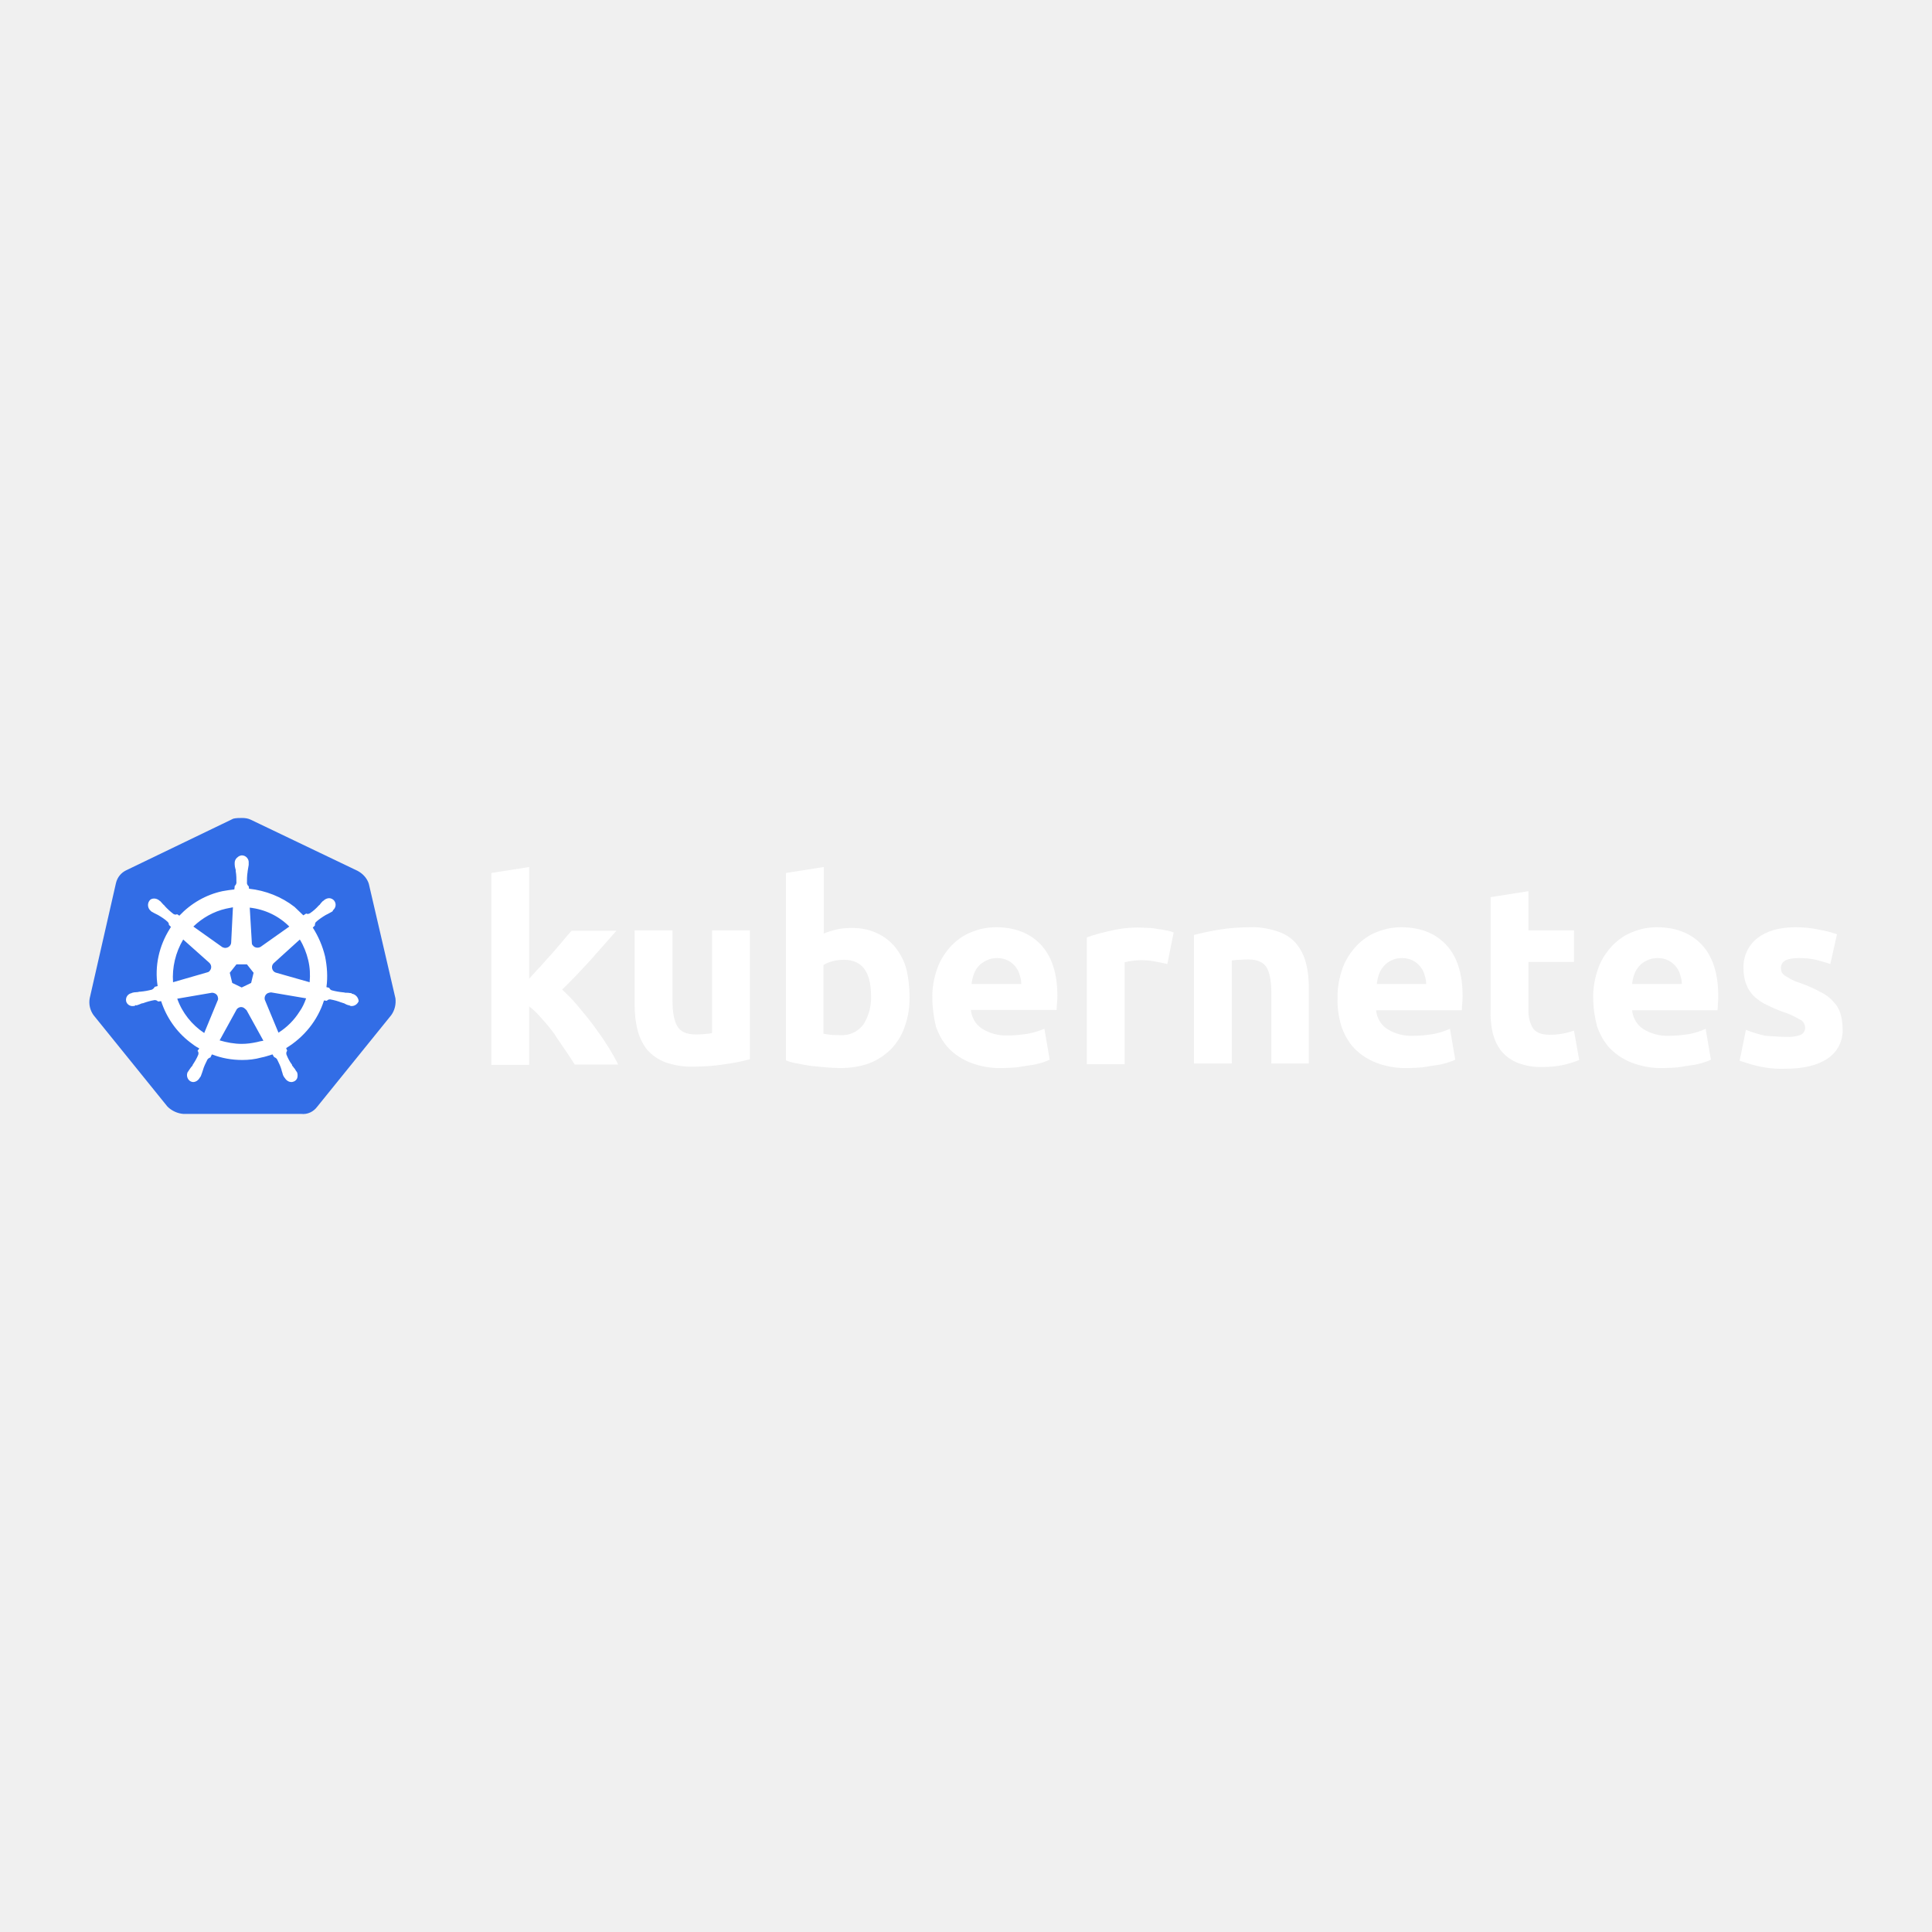
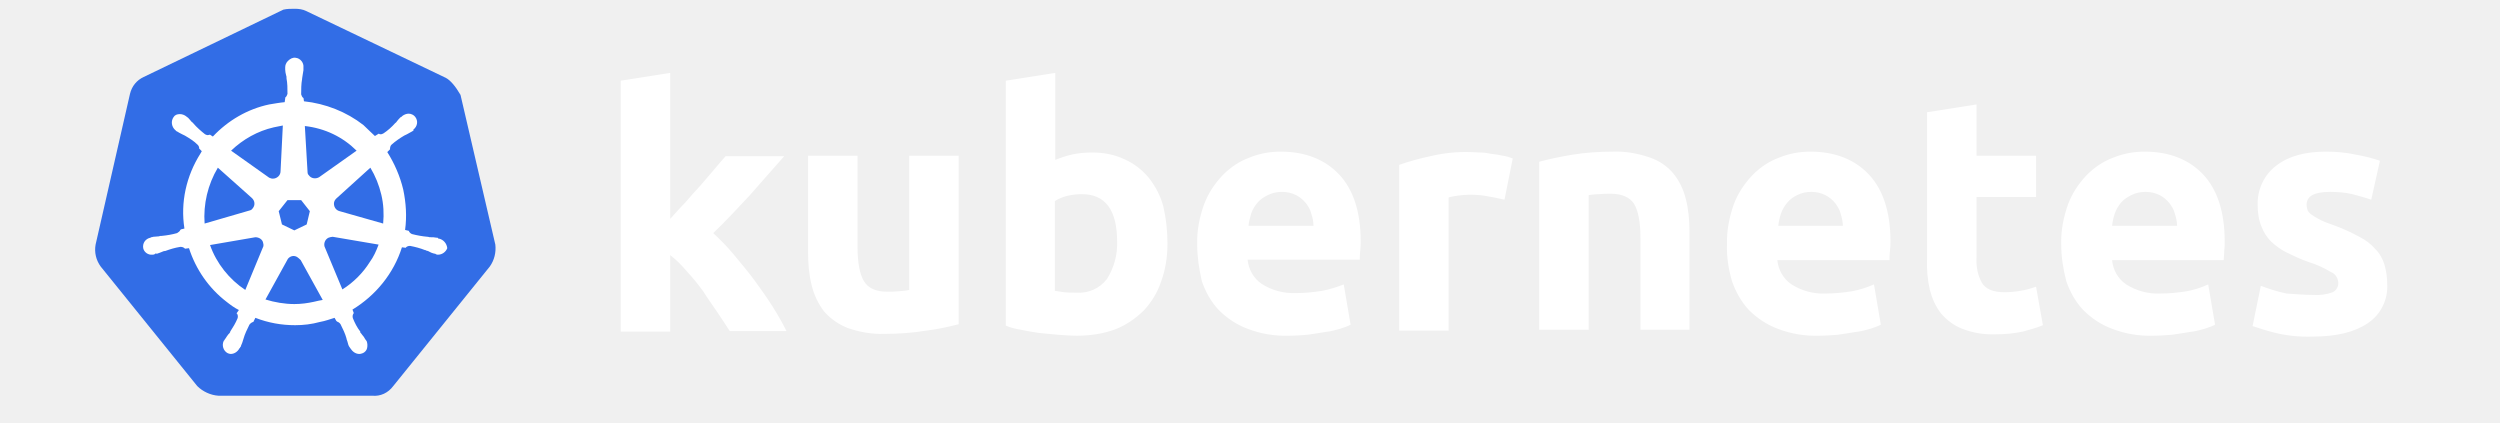
- <svg xmlns="http://www.w3.org/2000/svg" id="SvgjsSvg1001" width="288" height="288" version="1.1">
-   <defs id="SvgjsDefs1002" />
-   <g id="SvgjsG1008" transform="matrix(0.9167,0,0,0.9167,11.99521,11.99521)">
-     <svg width="288" height="288" viewBox="-2.536 -2.536 505.686 89.602">
-       <path fill="#326de6" d="m 79.797,18.8 c -0.5,-1.6 -1.7,-2.9 -3.2,-3.7 l -30.5,-14.6 c -0.8,-0.4 -1.7,-0.5 -2.5,-0.5 -0.8,0 -1.7,0 -2.5,0.2 l -30.5,14.7 c -1.5,0.7 -2.6,2 -3,3.7 L 0.097,51.5 c -0.3,1.7 0.1,3.4 1.1,4.8 L 22.297,82.4 c 1.2,1.2 2.9,2 4.6,2.1 h 33.6 c 1.8,0.2 3.5,-0.6 4.6,-2.1 l 21.1,-26.1 c 1,-1.4 1.4,-3.1 1.2,-4.8 l -7.6,-32.7 z" class="color326de6 svgShape" />
-       <path fill="#ffffff" d="m 75.097,50.2 0,0 c -0.1,0 -0.2,0 -0.2,-0.1 0,-0.1 -0.2,-0.1 -0.4,-0.1 -0.4,-0.1 -0.8,-0.1 -1.2,-0.1 -0.2,0 -0.4,0 -0.6,-0.1 h -0.1 c -1.1,-0.1 -2.3,-0.3 -3.4,-0.6 -0.3,-0.1 -0.6,-0.4 -0.7,-0.7 0.1,0 0,0 0,0 l 0,0 -0.8,-0.2 c 0.4,-2.9 0.2,-5.9 -0.4,-8.8 -0.7,-2.9 -1.9,-5.7 -3.5,-8.2 l 0.6,-0.6 0,0 v -0.1 c 0,-0.3 0.1,-0.7 0.3,-0.9 0.9,-0.8 1.8,-1.4 2.8,-2 l 0,0 c 0.2,-0.1 0.4,-0.2 0.6,-0.3 0.4,-0.2 0.7,-0.4 1.1,-0.6 0.1,-0.1 0.2,-0.1 0.3,-0.2 0.1,-0.1 0,-0.1 0,-0.2 l 0,0 c 0.9,-0.7 1.1,-1.9 0.4,-2.8 -0.3,-0.4 -0.9,-0.7 -1.4,-0.7 -0.5,0 -1,0.2 -1.4,0.5 l 0,0 -0.1,0.1 c -0.1,0.1 -0.2,0.2 -0.3,0.2 -0.3,0.3 -0.6,0.6 -0.8,0.9 -0.1,0.2 -0.3,0.3 -0.4,0.4 l 0,0 c -0.7,0.8 -1.6,1.6 -2.5,2.2 -0.2,0.1 -0.4,0.2 -0.6,0.2 -0.1,0 -0.3,0 -0.4,-0.1 h -0.1 l -0.8,0.5 c -0.8,-0.8 -1.7,-1.6 -2.5,-2.4 -3.7,-2.9 -8.3,-4.7 -13,-5.2 l -0.1,-0.8 0,0 0,0.1 c -0.3,-0.2 -0.4,-0.5 -0.5,-0.8 0,-1.1 0,-2.2 0.2,-3.4 v -0.1 c 0,-0.2 0.1,-0.4 0.1,-0.6 0.1,-0.4 0.1,-0.8 0.2,-1.2 v -0.6 l 0,0 c 0.1,-1 -0.7,-2 -1.7,-2.1 -0.6,-0.1 -1.2,0.2 -1.7,0.7 -0.4,0.4 -0.6,0.9 -0.6,1.4 l 0,0 v 0.5 c 0,0.4 0.1,0.8 0.2,1.2 0.1,0.2 0.1,0.4 0.1,0.6 v 0.1 c 0.2,1.1 0.2,2.2 0.2,3.4 -0.1,0.3 -0.2,0.6 -0.5,0.8 l 0,0.2 0,0 -0.1,0.8 c -1.1,0.1 -2.2,0.3 -3.4,0.5 -4.7,1 -9,3.5 -12.3,7 l -0.6,-0.4 h -0.1 c -0.1,0 -0.2,0.1 -0.4,0.1 -0.2,0 -0.4,-0.1 -0.6,-0.2 -0.9,-0.7 -1.8,-1.5 -2.5,-2.3 l 0,0 c -0.1,-0.2 -0.3,-0.3 -0.4,-0.4 -0.3,-0.3 -0.5,-0.6 -0.8,-0.9 -0.1,-0.1 -0.2,-0.1 -0.3,-0.2 -0.1,-0.1 -0.1,-0.1 -0.1,-0.1 l 0,0 c -0.4,-0.3 -0.9,-0.5 -1.4,-0.5 -0.6,0 -1.1,0.2 -1.4,0.7 -0.6,0.9 -0.4,2.1 0.4,2.8 l 0,0 c 0.1,0 0.1,0.1 0.1,0.1 0,0 0.2,0.2 0.3,0.2 0.3,0.2 0.7,0.4 1.1,0.6 0.2,0.1 0.4,0.2 0.6,0.3 l 0,0 c 1,0.6 2,1.2 2.8,2 0.2,0.2 0.4,0.6 0.3,0.9 v -0.1 l 0,0 0.6,0.6 c -0.1,0.2 -0.2,0.3 -0.3,0.5 -3.1,4.9 -4.4,10.7 -3.5,16.4 l -0.8,0.2 0,0 c 0,0.1 -0.1,0.1 -0.1,0.1 -0.1,0.3 -0.4,0.5 -0.7,0.7 -1.1,0.3 -2.2,0.5 -3.4,0.6 h 0 c -0.2,0 -0.4,0 -0.6,0.1 -0.4,0 -0.8,0.1 -1.2,0.1 -0.1,0 -0.2,0.1 -0.4,0.1 -0.1,0 -0.1,0 -0.2,0.1 l 0,0 c -1.1,0.2 -1.8,1.2 -1.6,2.3 0,0 0,0 0,0 0.2,0.9 1.1,1.5 2,1.4 0.2,0 0.3,0 0.5,-0.1 l 0,0 c 0.1,0 0.1,0 0.1,-0.1 0,-0.1 0.3,0 0.4,0 0.4,-0.1 0.8,-0.3 1.1,-0.4 0.2,-0.1 0.4,-0.2 0.6,-0.2 h 0.1 c 1.1,-0.4 2.1,-0.7 3.3,-0.9 h 0.1 c 0.3,0 0.6,0.1 0.8,0.3 0.1,0 0.1,0.1 0.1,0.1 l 0,0 0.9,-0.1 c 1.5,4.6 4.3,8.7 8.2,11.7 0.9,0.7 1.7,1.3 2.7,1.8 l -0.5,0.7 0,0 c 0,0.1 0.1,0.1 0.1,0.1 0.2,0.3 0.2,0.7 0.1,1 -0.4,1 -1,2 -1.6,2.9 v 0.1 c -0.1,0.2 -0.2,0.3 -0.4,0.5 -0.2,0.2 -0.4,0.6 -0.7,1 -0.1,0.1 -0.1,0.2 -0.2,0.3 0,0 0,0.1 -0.1,0.1 l 0,0 c -0.5,1 -0.1,2.2 0.8,2.7 0.2,0.1 0.5,0.2 0.7,0.2 0.8,0 1.5,-0.5 1.9,-1.2 l 0,0 c 0,0 0,-0.1 0.1,-0.1 0,-0.1 0.1,-0.2 0.2,-0.3 0.1,-0.4 0.3,-0.7 0.4,-1.1 l 0.2,-0.6 0,0 c 0.3,-1.1 0.8,-2.1 1.3,-3.1 0.2,-0.3 0.5,-0.5 0.8,-0.6 0.1,0 0.1,0 0.1,-0.1 l 0,0 0.4,-0.8 c 2.8,1.1 5.7,1.6 8.7,1.6 1.8,0 3.6,-0.2 5.4,-0.7 1.1,-0.2 2.2,-0.6 3.2,-0.9 l 0.4,0.7 0,0 c 0.1,0 0.1,0 0.1,0.1 0.3,0.1 0.6,0.3 0.8,0.6 0.5,1 1,2 1.3,3.1 v 0.1 l 0.2,0.6 c 0.1,0.4 0.2,0.8 0.4,1.1 0.1,0.1 0.1,0.2 0.2,0.3 0,0 0,0.1 0.1,0.1 l 0,0 c 0.4,0.7 1.1,1.2 1.9,1.2 0.3,0 0.5,-0.1 0.8,-0.2 0.4,-0.2 0.8,-0.6 0.9,-1.1 0.1,-0.5 0.1,-1 -0.1,-1.5 l 0,0 c 0,-0.1 -0.1,-0.1 -0.1,-0.1 0,-0.1 -0.1,-0.2 -0.2,-0.3 -0.2,-0.4 -0.4,-0.7 -0.7,-1 -0.1,-0.2 -0.2,-0.3 -0.4,-0.5 v -0.2 c -0.7,-0.9 -1.2,-1.9 -1.6,-2.9 -0.1,-0.3 -0.1,-0.7 0.1,-1 0,-0.1 0.1,-0.1 0.1,-0.1 l 0,0 -0.3,-0.8 c 5.1,-3.1 9,-7.9 10.8,-13.6 l 0.8,0.1 0,0 c 0.1,0 0.1,-0.1 0.1,-0.1 0.2,-0.2 0.5,-0.3 0.8,-0.3 h 0.1 c 1.1,0.2 2.2,0.5 3.2,0.9 h 0.1 c 0.2,0.1 0.4,0.2 0.6,0.2 0.4,0.2 0.7,0.4 1.1,0.5 0.1,0 0.2,0.1 0.4,0.1 0.1,0 0.1,0 0.2,0.1 l 0,0 c 0.2,0.1 0.3,0.1 0.5,0.1 0.9,0 1.7,-0.6 2,-1.4 -0.1,-1.1 -0.9,-1.9 -1.8,-2.1 z m -28.9,-3.1 -2.7,1.3 -2.7,-1.3 -0.7,-2.9 1.9,-2.4 h 3 l 1.9,2.4 -0.7,2.9 z m 16.3,-6.5 c 0.5,2.1 0.6,4.2 0.4,6.3 l -9.5,-2.7 0,0 c -0.9,-0.2 -1.4,-1.1 -1.2,-2 0.1,-0.3 0.2,-0.5 0.4,-0.7 l 7.5,-6.8 c 1.1,1.8 1.9,3.8 2.4,5.9 z m -5.4,-9.6 -8.2,5.8 c -0.7,0.4 -1.7,0.3 -2.2,-0.4 -0.2,-0.2 -0.3,-0.4 -0.3,-0.7 l -0.6,-10.1 c 4.4,0.5 8.3,2.4 11.3,5.4 l 0,0 z m -18.1,-5.1 2,-0.4 -0.5,10 0,0 c 0,0.9 -0.8,1.6 -1.7,1.6 -0.3,0 -0.5,-0.1 -0.8,-0.2 l -8.3,-5.9 c 2.6,-2.5 5.8,-4.3 9.3,-5.1 z m -12.2,8.8 7.4,6.6 0,0 c 0.7,0.6 0.8,1.6 0.2,2.3 -0.2,0.3 -0.4,0.4 -0.8,0.5 l -9.7,2.8 c -0.3,-4.2 0.7,-8.5 2.9,-12.2 z m -1.7,16.9 9.9,-1.7 c 0.8,0 1.6,0.5 1.7,1.3 0.1,0.3 0.1,0.7 -0.1,1 l 0,0 -3.8,9.2 c -3.5,-2.3 -6.3,-5.8 -7.7,-9.8 z m 22.7,12.4 c -1.4,0.3 -2.8,0.5 -4.3,0.5 -2.1,0 -4.3,-0.4 -6.3,-1 l 4.9,-8.9 c 0.5,-0.6 1.3,-0.8 2,-0.4 0.3,0.2 0.5,0.4 0.8,0.7 l 0,0 4.8,8.7 c -0.6,0.1 -1.2,0.2 -1.9,0.4 z m 12.2,-8.7 c -1.5,2.4 -3.6,4.5 -6,6 l -3.9,-9.4 c -0.2,-0.8 0.2,-1.6 0.9,-1.9 0.3,-0.1 0.6,-0.2 0.9,-0.2 l 10,1.7 c -0.5,1.4 -1.1,2.7 -1.9,3.8 z" class="colorfff svgShape" />
-       <path d="m 484.497,62.5 c 1.4,0.1 2.9,-0.1 4.2,-0.6 0.8,-0.4 1.3,-1.3 1.2,-2.2 -0.1,-1 -0.7,-1.9 -1.6,-2.2 -1.5,-0.9 -3.2,-1.7 -4.9,-2.2 -1.7,-0.6 -3.2,-1.3 -4.6,-2 -1.3,-0.6 -2.4,-1.4 -3.5,-2.4 -1,-1 -1.7,-2.1 -2.2,-3.4 -0.6,-1.5 -0.8,-3.1 -0.8,-4.7 -0.1,-3.3 1.4,-6.5 4,-8.5 2.7,-2.1 6.3,-3.1 10.9,-3.1 2.2,0 4.5,0.2 6.7,0.7 1.7,0.3 3.4,0.7 5.1,1.3 l -1.9,8.5 c -1.4,-0.5 -2.7,-0.8 -4.1,-1.2 -1.6,-0.4 -3.3,-0.5 -4.9,-0.5 -3.4,0 -5.1,0.9 -5.1,2.8 0,0.4 0.1,0.8 0.2,1.2 0.2,0.4 0.5,0.7 0.9,1 0.4,0.3 1,0.6 1.7,1 0.7,0.4 1.7,0.8 2.9,1.2 2,0.7 4,1.6 5.8,2.6 1.4,0.7 2.6,1.6 3.6,2.8 0.9,0.9 1.5,2 1.9,3.3 0.4,1.4 0.6,2.8 0.6,4.2 0.2,3.4 -1.4,6.7 -4.3,8.6 -2.8,1.9 -6.8,2.9 -12,2.9 -2.9,0.1 -5.7,-0.2 -8.5,-0.9 -1.6,-0.4 -3.1,-0.9 -4.6,-1.4 l 1.8,-8.8 c 1.8,0.7 3.7,1.3 5.6,1.7 2,0.1 3.9,0.3 5.9,0.3 m -55.1,-11 c -0.1,-3 0.5,-6 1.5,-8.8 0.9,-2.4 2.3,-4.5 4.1,-6.4 1.7,-1.7 3.6,-3 5.8,-3.8 2.2,-0.9 4.5,-1.3 6.8,-1.3 5.4,0 9.7,1.7 12.8,5 3.1,3.3 4.7,8.2 4.7,14.6 0,0.6 0,1.3 -0.1,2.1 0,0.8 -0.1,1.4 -0.1,2 h -24.4 c 0.2,2.1 1.3,4.1 3.1,5.3 2.2,1.4 4.8,2.1 7.4,2 1.9,0 3.9,-0.2 5.8,-0.5 1.6,-0.3 3.2,-0.8 4.7,-1.5 l 1.5,8.8 c -0.7,0.4 -1.5,0.6 -2.3,0.9 -1.1,0.3 -2.2,0.6 -3.3,0.7 -1.2,0.2 -2.4,0.4 -3.8,0.6 -1.3,0.1 -2.7,0.2 -4.1,0.2 -3.1,0.1 -6.1,-0.4 -9,-1.5 -2.4,-0.9 -4.5,-2.3 -6.3,-4.1 -1.7,-1.8 -2.9,-4 -3.7,-6.3 -0.7,-2.7 -1.1,-5.4 -1.1,-8 m 25.3,-4.1 c 0,-0.9 -0.2,-1.8 -0.5,-2.7 -0.2,-0.9 -0.7,-1.6 -1.2,-2.3 -0.6,-0.7 -1.3,-1.3 -2.1,-1.7 -1,-0.5 -2,-0.7 -3.1,-0.7 -1.1,0 -2.1,0.2 -3.1,0.7 -0.8,0.4 -1.6,0.9 -2.2,1.6 -0.6,0.7 -1.1,1.5 -1.4,2.4 -0.3,0.9 -0.5,1.8 -0.6,2.7 l 14.2,0 m -54.6,-24.8 10.8,-1.7 v 11.2 h 13 v 9 h -13 v 13.4 c -0.1,1.9 0.3,3.8 1.2,5.4 0.8,1.3 2.4,2 4.9,2 1.2,0 2.4,-0.1 3.5,-0.3 1.2,-0.2 2.3,-0.5 3.4,-0.9 l 1.5,8.4 c -1.4,0.6 -2.9,1 -4.4,1.4 -1.9,0.4 -3.9,0.6 -5.9,0.6 -2.5,0.1 -5,-0.3 -7.3,-1.2 -1.8,-0.7 -3.4,-1.9 -4.6,-3.3 -1.2,-1.5 -2,-3.3 -2.5,-5.2 -0.5,-2.2 -0.7,-4.5 -0.6,-6.7 V 22.6 m -43.7,28.9 c -0.1,-3 0.5,-6 1.5,-8.8 0.9,-2.4 2.3,-4.5 4.1,-6.4 1.7,-1.7 3.6,-3 5.8,-3.8 2.2,-0.9 4.5,-1.3 6.8,-1.3 5.4,0 9.7,1.7 12.8,5 3.1,3.3 4.7,8.2 4.7,14.6 0,0.6 0,1.3 -0.1,2.1 -0.1,0.8 -0.1,1.4 -0.1,2 h -24.5 c 0.2,2.1 1.3,4.1 3.1,5.3 2.2,1.4 4.8,2.1 7.4,2 1.9,0 3.9,-0.2 5.8,-0.5 1.6,-0.3 3.2,-0.8 4.8,-1.5 l 1.5,8.8 c -0.7,0.4 -1.5,0.6 -2.3,0.9 -1.1,0.3 -2.2,0.6 -3.3,0.7 -1.2,0.2 -2.4,0.4 -3.8,0.6 -1.3,0.1 -2.7,0.2 -4.1,0.2 -3.1,0.1 -6.1,-0.4 -9,-1.5 -2.4,-0.9 -4.5,-2.3 -6.3,-4.1 -1.7,-1.8 -2.9,-4 -3.7,-6.3 -0.8,-2.7 -1.2,-5.4 -1.1,-8 m 25.3,-4.1 c 0,-0.9 -0.2,-1.8 -0.5,-2.7 -0.2,-0.9 -0.7,-1.6 -1.2,-2.3 -0.6,-0.7 -1.3,-1.3 -2.1,-1.7 -1,-0.5 -2,-0.7 -3.1,-0.7 -1.1,0 -2.1,0.2 -3.1,0.7 -0.8,0.4 -1.5,0.9 -2.1,1.6 -0.6,0.7 -1.1,1.5 -1.4,2.4 -0.3,0.9 -0.5,1.8 -0.6,2.7 l 14.1,0 m -66.3,-14 c 2.3,-0.6 4.7,-1.1 7.1,-1.5 3,-0.5 6.1,-0.7 9.1,-0.7 2.7,-0.1 5.4,0.4 8,1.3 2,0.7 3.8,1.9 5.1,3.5 1.3,1.6 2.2,3.5 2.7,5.5 0.6,2.3 0.8,4.7 0.8,7.1 v 21.5 h -10.7 V 50 c 0,-3.5 -0.5,-5.9 -1.4,-7.4 -0.9,-1.4 -2.6,-2.2 -5.1,-2.2 -0.8,0 -1.6,0 -2.5,0.1 -0.9,0 -1.6,0.1 -2.3,0.2 v 29.4 h -10.8 l 0,-36.7 m -7.6,8.3 c -1,-0.2 -2.1,-0.5 -3.4,-0.7 -1.4,-0.3 -2.8,-0.4 -4.2,-0.4 -0.8,0 -1.6,0.1 -2.5,0.2 -0.7,0.1 -1.4,0.2 -2.1,0.4 v 29.1 h -10.8 V 34.1 c 2.2,-0.8 4.5,-1.4 6.8,-1.9 2.9,-0.7 5.9,-1 8.8,-0.9 0.7,0 1.4,0.1 2.1,0.1 0.8,0 1.6,0.1 2.5,0.3 0.8,0.1 1.6,0.2 2.5,0.4 0.7,0.1 1.4,0.3 2.1,0.6 l -1.8,9 m -67.1,9.8 c -0.1,-3 0.5,-6 1.5,-8.8 0.9,-2.4 2.3,-4.5 4.1,-6.4 1.7,-1.7 3.6,-3 5.8,-3.8 2.2,-0.9 4.5,-1.3 6.8,-1.3 5.4,0 9.7,1.7 12.8,5 3.1,3.3 4.7,8.2 4.7,14.5 0,0.6 0,1.3 -0.1,2.1 -0.1,0.8 -0.1,1.4 -0.1,2 h -24.5 c 0.2,2.1 1.3,4.1 3.1,5.3 2.2,1.4 4.8,2.1 7.4,2 1.9,0 3.9,-0.2 5.8,-0.5 1.6,-0.3 3.2,-0.8 4.7,-1.4 l 1.5,8.8 c -0.7,0.4 -1.5,0.6 -2.3,0.9 -1.1,0.3 -2.2,0.6 -3.3,0.7 -1.2,0.2 -2.4,0.4 -3.8,0.6 -1.3,0.1 -2.7,0.2 -4.1,0.2 -3.1,0.1 -6.1,-0.4 -9,-1.5 -2.4,-0.9 -4.5,-2.3 -6.3,-4.1 -1.7,-1.8 -2.9,-4 -3.7,-6.3 -0.6,-2.7 -1,-5.3 -1,-8 m 25.4,-4.1 c 0,-0.9 -0.2,-1.8 -0.5,-2.7 -0.2,-0.9 -0.7,-1.6 -1.2,-2.3 -0.6,-0.7 -1.3,-1.3 -2.1,-1.7 -1,-0.5 -2,-0.7 -3.1,-0.7 -1.1,0 -2.1,0.2 -3.1,0.7 -0.8,0.4 -1.6,0.9 -2.2,1.6 -0.6,0.7 -1.1,1.5 -1.4,2.4 -0.3,0.9 -0.5,1.8 -0.6,2.7 l 14.2,0 m -42.9,3.5 c 0,-7 -2.6,-10.4 -7.7,-10.4 -1.1,0 -2.2,0.1 -3.3,0.4 -0.9,0.2 -1.8,0.6 -2.6,1.1 v 19.6 c 0.5,0.1 1.2,0.2 2,0.3 0.8,0.1 1.7,0.1 2.7,0.1 2.6,0.2 5.1,-0.9 6.7,-3 1.5,-2.4 2.3,-5.2 2.2,-8.1 m 11,0.4 c 0,2.8 -0.4,5.6 -1.4,8.3 -0.8,2.4 -2.1,4.5 -3.8,6.3 -1.8,1.8 -3.9,3.2 -6.2,4.1 -2.7,1 -5.5,1.4 -8.4,1.4 -1.3,0 -2.7,-0.1 -4.1,-0.2 -1.4,-0.1 -2.8,-0.3 -4.2,-0.4 -1.3,-0.2 -2.6,-0.4 -3.9,-0.7 -1.3,-0.2 -2.4,-0.5 -3.3,-0.9 V 15.7 l 10.8,-1.7 v 19 c 1.2,-0.5 2.5,-0.9 3.8,-1.2 1.4,-0.3 2.8,-0.4 4.2,-0.4 2.5,0 4.9,0.4 7.2,1.5 2,0.9 3.8,2.3 5.2,4 1.5,1.9 2.6,4 3.2,6.3 0.6,2.5 0.9,5.3 0.9,8.1 m -45.6,17.6 c -2.3,0.6 -4.7,1.1 -7.1,1.4 -3,0.5 -6.1,0.7 -9.1,0.7 -2.8,0.1 -5.5,-0.4 -8.1,-1.3 -2,-0.8 -3.7,-2 -5.1,-3.6 -1.3,-1.7 -2.2,-3.6 -2.7,-5.7 -0.6,-2.3 -0.8,-4.8 -0.8,-7.2 V 32.1 h 10.8 V 52 c 0,3.5 0.5,6 1.4,7.5 0.9,1.5 2.6,2.3 5.1,2.3 0.8,0 1.6,0 2.5,-0.1 0.9,-0.1 1.6,-0.1 2.3,-0.3 V 32.1 h 10.8 l 0,36.8 m -63,-23 c 1.1,-1.2 2.1,-2.4 3.3,-3.6 1.1,-1.3 2.2,-2.5 3.3,-3.7 1.1,-1.3 2.1,-2.4 3,-3.5 0.9,-1.1 1.8,-2.1 2.5,-2.9 h 12.8 c -2.6,2.9 -5.1,5.8 -7.5,8.5 -2.5,2.7 -5.1,5.5 -8,8.3 1.6,1.5 3.1,3 4.5,4.7 1.5,1.8 3,3.6 4.5,5.6 1.4,1.9 2.8,3.9 4,5.8 1.2,1.9 2.2,3.7 3,5.3 h -12.4 c -0.8,-1.3 -1.7,-2.6 -2.7,-4.1 -1,-1.5 -2.1,-3 -3.1,-4.6 -1.1,-1.5 -2.3,-3 -3.6,-4.4 -1.1,-1.3 -2.3,-2.5 -3.6,-3.5 v 16.7 h -10.8 V 15.7 l 10.8,-1.7 0,31.9" fill="#ffffff" class="color000 svgShape" />
-     </svg>
+ <svg xmlns="http://www.w3.org/2000/svg" xmlns:xlink="http://www.w3.org/1999/xlink" version="1.1" preserveAspectRatio="xMidYMid meet" viewBox="-1 -1 265.362 48.132" width="261.36" height="44.13">
+   <defs>
+     <path d="M39.99 7.88C38.4 7.12 25.66 1.02 24.07 0.26C23.65 0.05 23.18 0 22.76 0C22.34 0 21.87 0 21.46 0.1C19.86 0.87 7.13 7.01 5.53 7.78C4.75 8.14 4.18 8.82 3.97 9.71C3.57 11.43 0.44 25.17 0.05 26.89C-0.11 27.77 0.1 28.66 0.63 29.39C1.73 30.76 10.54 41.66 11.64 43.02C12.27 43.65 13.16 44.06 14.04 44.12C15.8 44.12 29.83 44.12 31.58 44.12C32.52 44.22 33.41 43.8 33.99 43.02C35.09 41.66 43.9 30.76 45 29.39C45.52 28.66 45.73 27.77 45.63 26.89C45.36 25.75 44.04 20.06 41.66 9.82C41.07 8.81 40.51 8.16 39.99 7.88Z" id="b5mBEAlLY1" />
+     <path d="M39.21 26.21C39.15 26.21 39.1 26.21 39.1 26.16C39.1 26.1 39 26.1 38.89 26.1C38.68 26.05 38.48 26.05 38.27 26.05C38.16 26.05 38.06 26.05 37.95 26C37.95 26 37.91 26 37.9 26C37.33 25.95 36.7 25.84 36.13 25.69C35.97 25.63 35.81 25.48 35.76 25.32C35.81 25.32 35.76 25.32 35.76 25.32C35.76 25.32 35.76 25.32 35.76 25.32C35.51 25.26 35.37 25.22 35.34 25.22C35.55 23.7 35.45 22.14 35.13 20.62C34.77 19.11 34.14 17.65 33.31 16.34C33.33 16.32 33.43 16.22 33.62 16.03L33.62 16.03C33.62 16 33.62 15.98 33.62 15.98C33.62 15.82 33.67 15.61 33.78 15.51C34.25 15.09 34.72 14.77 35.24 14.46C35.24 14.46 35.24 14.46 35.24 14.46C35.34 14.41 35.45 14.36 35.55 14.31C35.76 14.2 35.92 14.1 36.13 13.99C36.18 13.94 36.23 13.94 36.28 13.89C36.34 13.84 36.28 13.84 36.28 13.78C36.28 13.78 36.28 13.78 36.28 13.78C36.75 13.42 36.86 12.79 36.49 12.32C36.34 12.11 36.02 11.96 35.76 11.96C35.5 11.96 35.24 12.06 35.03 12.22C35.03 12.22 35.03 12.22 35.03 12.22C35 12.25 34.98 12.27 34.98 12.27C34.93 12.32 34.87 12.37 34.82 12.37C34.66 12.53 34.51 12.69 34.4 12.84C34.35 12.95 34.25 13 34.2 13.05C34.2 13.05 34.2 13.05 34.2 13.05C33.83 13.47 33.36 13.89 32.89 14.2C32.79 14.25 32.68 14.31 32.58 14.31C32.52 14.31 32.42 14.31 32.37 14.25C32.36 14.25 32.35 14.25 32.32 14.25C32.06 14.41 31.93 14.5 31.9 14.51C31.48 14.1 31.01 13.68 30.59 13.26C28.66 11.75 26.26 10.81 23.81 10.55C23.8 10.52 23.78 10.38 23.75 10.13L23.75 10.13C23.75 10.16 23.75 10.18 23.75 10.18C23.6 10.08 23.54 9.92 23.49 9.76C23.49 9.19 23.49 8.61 23.6 7.99C23.6 7.98 23.6 7.94 23.6 7.94C23.6 7.83 23.65 7.73 23.65 7.62C23.7 7.41 23.7 7.2 23.75 7C23.75 6.98 23.75 6.87 23.75 6.68C23.75 6.68 23.75 6.68 23.75 6.68C23.81 6.16 23.39 5.64 22.87 5.59C22.55 5.53 22.24 5.69 21.98 5.95C21.77 6.16 21.67 6.42 21.67 6.68C21.67 6.68 21.67 6.68 21.67 6.68C21.67 6.84 21.67 6.93 21.67 6.94C21.67 7.15 21.72 7.36 21.77 7.57C21.82 7.67 21.82 7.78 21.82 7.88C21.82 7.89 21.82 7.93 21.82 7.94C21.93 8.51 21.93 9.08 21.93 9.71C21.87 9.87 21.82 10.02 21.67 10.13C21.67 10.14 21.67 10.17 21.67 10.23L21.67 10.23C21.63 10.48 21.62 10.62 21.61 10.65C21.04 10.7 20.46 10.81 19.84 10.91C17.38 11.43 15.14 12.74 13.42 14.57C13.4 14.55 13.29 14.48 13.1 14.36C13.07 14.36 13.05 14.36 13.05 14.36C13 14.36 12.95 14.41 12.84 14.41C12.74 14.41 12.63 14.36 12.53 14.31C12.06 13.94 11.59 13.52 11.22 13.1C11.22 13.1 11.22 13.1 11.22 13.1C11.17 13 11.07 12.95 11.01 12.9C10.86 12.74 10.75 12.58 10.6 12.43C10.54 12.37 10.49 12.37 10.44 12.32C10.39 12.27 10.39 12.27 10.39 12.27C10.39 12.27 10.39 12.27 10.39 12.27C10.18 12.11 9.92 12.01 9.66 12.01C9.34 12.01 9.08 12.11 8.93 12.37C8.61 12.84 8.72 13.47 9.14 13.84C9.14 13.84 9.14 13.84 9.14 13.84C9.19 13.84 9.19 13.89 9.19 13.89C9.19 13.89 9.29 13.99 9.34 13.99C9.5 14.1 9.71 14.2 9.92 14.31C10.02 14.36 10.13 14.41 10.23 14.46C10.23 14.46 10.23 14.46 10.23 14.46C10.75 14.77 11.28 15.09 11.69 15.51C11.8 15.61 11.9 15.82 11.85 15.98C11.85 15.97 11.85 15.95 11.85 15.92L11.85 15.92C12.04 16.11 12.14 16.22 12.16 16.24C12.11 16.34 12.06 16.39 12.01 16.5C10.39 19.06 9.71 22.08 10.18 25.06C10.15 25.07 10.01 25.1 9.76 25.16C9.76 25.16 9.76 25.16 9.76 25.16C9.76 25.22 9.71 25.22 9.71 25.22C9.66 25.37 9.5 25.48 9.34 25.58C8.77 25.74 8.2 25.84 7.57 25.9C7.57 25.9 7.57 25.9 7.57 25.9C7.46 25.9 7.36 25.9 7.26 25.95C7.05 25.95 6.84 26 6.63 26C6.58 26 6.52 26.05 6.42 26.05C6.37 26.05 6.37 26.05 6.32 26.1C6.32 26.1 6.32 26.1 6.32 26.1C5.74 26.21 5.38 26.73 5.48 27.3C5.48 27.3 5.48 27.3 5.48 27.3C5.58 27.77 6.05 28.09 6.52 28.04C6.63 28.04 6.68 28.04 6.79 27.98C6.79 27.98 6.79 27.98 6.79 27.98C6.84 27.98 6.84 27.98 6.84 27.93C6.84 27.88 6.99 27.93 7.05 27.93C7.26 27.88 7.46 27.77 7.62 27.72C7.73 27.67 7.83 27.62 7.93 27.62C7.94 27.62 7.98 27.62 7.99 27.62C8.56 27.41 9.08 27.25 9.71 27.15C9.71 27.15 9.76 27.15 9.76 27.15C9.92 27.15 10.07 27.2 10.18 27.3C10.23 27.3 10.23 27.36 10.23 27.36C10.23 27.36 10.23 27.36 10.23 27.36C10.51 27.33 10.67 27.31 10.7 27.3C11.48 29.71 12.95 31.85 14.98 33.41C15.45 33.78 15.87 34.09 16.39 34.35C16.37 34.38 16.29 34.5 16.13 34.72C16.13 34.72 16.13 34.72 16.13 34.72C16.13 34.77 16.18 34.77 16.18 34.77C16.29 34.93 16.29 35.14 16.24 35.29C16.03 35.81 15.71 36.34 15.4 36.81C15.4 36.81 15.4 36.85 15.4 36.86C15.35 36.96 15.3 37.02 15.19 37.12C15.09 37.22 14.98 37.43 14.83 37.64C14.77 37.69 14.77 37.75 14.72 37.8C14.72 37.8 14.72 37.85 14.67 37.85C14.67 37.85 14.67 37.85 14.67 37.85C14.41 38.37 14.62 39 15.09 39.26C15.19 39.31 15.35 39.36 15.45 39.36C15.87 39.36 16.24 39.1 16.44 38.74C16.44 38.74 16.44 38.74 16.44 38.74C16.44 38.74 16.44 38.69 16.5 38.69C16.5 38.63 16.55 38.58 16.6 38.53C16.65 38.32 16.76 38.16 16.81 37.96C16.82 37.93 16.85 37.83 16.91 37.64C16.91 37.64 16.91 37.64 16.91 37.64C17.07 37.07 17.33 36.55 17.59 36.02C17.7 35.87 17.85 35.76 18.01 35.71C18.06 35.71 18.06 35.71 18.06 35.66C18.06 35.66 18.06 35.66 18.06 35.66C18.19 35.41 18.26 35.27 18.27 35.24C19.73 35.81 21.25 36.08 22.81 36.08C23.75 36.08 24.69 35.97 25.63 35.71C26.21 35.61 26.78 35.4 27.3 35.24C27.32 35.26 27.39 35.39 27.51 35.61C27.51 35.61 27.51 35.61 27.51 35.61C27.56 35.61 27.56 35.61 27.56 35.66C27.72 35.71 27.88 35.81 27.98 35.97C28.24 36.49 28.5 37.02 28.66 37.59C28.66 37.59 28.66 37.61 28.66 37.64C28.72 37.83 28.76 37.93 28.77 37.96C28.82 38.16 28.87 38.37 28.97 38.53C29.03 38.58 29.03 38.63 29.08 38.69C29.08 38.69 29.08 38.74 29.13 38.74C29.13 38.74 29.13 38.74 29.13 38.74C29.34 39.1 29.71 39.36 30.12 39.36C30.28 39.36 30.38 39.31 30.54 39.26C30.75 39.16 30.96 38.95 31.01 38.69C31.06 38.43 31.06 38.16 30.96 37.9C30.96 37.9 30.96 37.9 30.96 37.9C30.96 37.85 30.91 37.85 30.91 37.85C30.91 37.8 30.85 37.75 30.8 37.69C30.7 37.49 30.59 37.33 30.44 37.17C30.38 37.07 30.33 37.02 30.23 36.91C30.23 36.9 30.23 36.82 30.23 36.81C29.86 36.34 29.6 35.81 29.39 35.29C29.34 35.14 29.34 34.93 29.44 34.77C29.44 34.72 29.5 34.72 29.5 34.72C29.5 34.72 29.5 34.72 29.5 34.72C29.4 34.47 29.35 34.33 29.34 34.3C32 32.68 34.04 30.18 34.98 27.2C35.01 27.2 35.15 27.22 35.4 27.25C35.4 27.25 35.4 27.25 35.4 27.25C35.45 27.25 35.45 27.2 35.45 27.2C35.55 27.1 35.71 27.04 35.87 27.04C35.87 27.04 35.91 27.04 35.92 27.04C36.49 27.15 37.07 27.3 37.59 27.51C37.59 27.51 37.64 27.51 37.64 27.51C37.75 27.57 37.85 27.62 37.95 27.62C38.16 27.72 38.32 27.83 38.53 27.88C38.58 27.88 38.63 27.93 38.74 27.93C38.79 27.93 38.79 27.93 38.84 27.98C38.84 27.98 38.84 27.98 38.84 27.98C38.95 28.04 39 28.04 39.1 28.04C39.57 28.04 39.99 27.72 40.15 27.3C40.09 26.73 39.68 26.31 39.21 26.21C39.21 26.21 39.21 26.21 39.21 26.21ZM22.71 25.27L21.3 24.59L20.93 23.08L21.93 21.82L23.49 21.82L24.48 23.08L24.12 24.59L22.71 25.27ZM32.84 24.49C32.51 24.39 30.85 23.92 27.88 23.08C27.88 23.08 27.88 23.08 27.88 23.08C27.41 22.97 27.15 22.5 27.25 22.03C27.3 21.88 27.36 21.77 27.46 21.67C27.85 21.31 30.98 18.47 31.38 18.12C31.95 19.06 32.37 20.1 32.63 21.2C32.89 22.29 32.94 23.39 32.84 24.49ZM25.53 19.21C25.16 19.42 24.64 19.37 24.38 19C24.28 18.9 24.22 18.79 24.22 18.64C24.19 18.11 23.94 13.89 23.91 13.37C26.21 13.63 28.24 14.62 29.81 16.18C29.81 16.18 29.81 16.18 29.81 16.18C27.24 18 25.81 19.01 25.53 19.21ZM21.4 13.31L21.14 18.53C21.14 18.53 21.14 18.53 21.14 18.53C21.14 19 20.73 19.37 20.26 19.37C20.1 19.37 19.99 19.32 19.84 19.26C19.4 18.96 15.94 16.49 15.5 16.18C16.86 14.88 18.53 13.94 20.36 13.52C20.5 13.49 20.85 13.42 21.4 13.31ZM17.85 21.56C17.85 21.56 17.85 21.56 17.85 21.56C18.22 21.88 18.27 22.4 17.96 22.76C17.85 22.92 17.75 22.97 17.54 23.02C17.03 23.17 12.98 24.34 12.48 24.49C12.32 22.29 12.84 20.05 13.99 18.12C14.51 18.58 15.79 19.72 17.85 21.56ZM18.27 26.05C18.69 26.05 19.11 26.31 19.16 26.73C19.21 26.89 19.21 27.1 19.11 27.25C19.11 27.25 19.11 27.25 19.11 27.25C17.92 30.13 17.26 31.74 17.12 32.06C15.3 30.86 13.83 29.03 13.1 26.94C14.14 26.76 17.75 26.14 18.27 26.05ZM22.71 33.67C21.61 33.67 20.46 33.47 19.42 33.15C19.68 32.69 21.72 28.97 21.98 28.51C22.24 28.19 22.66 28.09 23.02 28.3C23.18 28.4 23.28 28.51 23.44 28.66C23.44 28.66 23.44 28.66 23.44 28.66C24.94 31.39 25.78 32.9 25.95 33.2C25.63 33.26 25.32 33.31 24.95 33.41C24.22 33.57 23.49 33.67 22.71 33.67ZM28.19 32C27.99 31.51 26.36 27.59 26.15 27.1C26.05 26.68 26.26 26.26 26.62 26.1C26.78 26.05 26.94 26 27.09 26C27.62 26.09 31.79 26.8 32.32 26.89C32.05 27.62 31.74 28.3 31.32 28.87C30.54 30.12 29.44 31.22 28.19 32Z" id="fJIVzoGv2" />
+     <path d="M252.95 32.63C253.68 32.68 254.46 32.58 255.14 32.32C255.56 32.11 255.82 31.64 255.77 31.17C255.71 30.65 255.4 30.18 254.93 30.02C254.15 29.55 253.26 29.13 252.37 28.87C251.49 28.56 250.7 28.19 249.97 27.83C249.29 27.51 248.72 27.1 248.14 26.57C247.62 26.05 247.26 25.48 247 24.8C246.68 24.02 246.58 23.18 246.58 22.35C246.53 20.62 247.31 18.95 248.67 17.91C250.08 16.81 251.96 16.29 254.36 16.29C255.51 16.29 256.71 16.39 257.86 16.65C258.74 16.81 259.63 17.02 260.52 17.33C260.42 17.78 259.62 21.33 259.53 21.77C258.79 21.51 258.12 21.35 257.39 21.14C256.55 20.94 255.66 20.88 254.83 20.88C253.05 20.88 252.16 21.35 252.16 22.35C252.16 22.55 252.22 22.76 252.27 22.97C252.37 23.18 252.53 23.34 252.74 23.49C252.95 23.65 253.26 23.81 253.63 24.02C253.99 24.22 254.51 24.43 255.14 24.64C256.18 25.01 257.23 25.48 258.17 26C258.9 26.37 259.53 26.84 260.05 27.46C260.52 27.93 260.83 28.51 261.04 29.18C261.25 29.92 261.35 30.65 261.35 31.38C261.46 33.15 260.62 34.88 259.11 35.87C257.65 36.86 255.56 37.38 252.84 37.38C251.33 37.43 249.87 37.28 248.41 36.91C247.57 36.7 246.79 36.44 246 36.18C246.1 35.72 246.85 32.05 246.94 31.59C247.88 31.95 248.88 32.26 249.87 32.47C250.91 32.53 251.9 32.63 252.95 32.63M224.18 26.89C224.13 25.32 224.44 23.75 224.96 22.29C225.43 21.04 226.16 19.94 227.1 18.95C227.99 18.06 228.98 17.39 230.13 16.97C231.28 16.5 232.48 16.29 233.68 16.29C236.5 16.29 238.75 17.18 240.37 18.9C241.98 20.62 242.82 23.18 242.82 26.52C242.82 26.84 242.82 27.2 242.77 27.62C242.77 28.04 242.71 28.35 242.71 28.66C241.44 28.66 231.25 28.66 229.98 28.66C230.08 29.76 230.65 30.8 231.59 31.43C232.74 32.16 234.1 32.53 235.46 32.47C236.45 32.47 237.49 32.37 238.49 32.21C239.32 32.06 240.16 31.79 240.94 31.43C241.02 31.89 241.64 35.56 241.72 36.02C241.36 36.23 240.94 36.34 240.52 36.49C239.95 36.65 239.37 36.81 238.8 36.86C238.17 36.96 237.55 37.07 236.82 37.17C236.14 37.22 235.41 37.28 234.67 37.28C233.06 37.33 231.49 37.07 229.98 36.49C228.72 36.02 227.63 35.29 226.69 34.35C225.8 33.41 225.17 32.26 224.76 31.06C224.39 29.65 224.18 28.24 224.18 26.89M237.39 24.75C237.39 24.28 237.28 23.81 237.13 23.34C237.02 22.87 236.76 22.5 236.5 22.14C236.19 21.77 235.82 21.46 235.41 21.25C234.88 20.99 234.36 20.88 233.79 20.88C233.21 20.88 232.69 20.99 232.17 21.25C231.75 21.46 231.33 21.72 231.02 22.08C230.71 22.45 230.45 22.87 230.29 23.34C230.13 23.81 230.03 24.28 229.98 24.75C230.47 24.75 232.94 24.75 237.39 24.75M208.88 11.8L214.52 10.91L214.52 16.76L221.31 16.76L221.31 21.46L214.52 21.46C214.52 25.66 214.52 27.99 214.52 28.45C214.47 29.45 214.68 30.44 215.15 31.27C215.57 31.95 216.4 32.32 217.71 32.32C218.33 32.32 218.96 32.26 219.53 32.16C220.16 32.06 220.73 31.9 221.31 31.69C221.39 32.13 222.01 35.64 222.09 36.08C221.36 36.39 220.58 36.6 219.8 36.81C218.8 37.02 217.76 37.12 216.71 37.12C215.41 37.17 214.1 36.96 212.9 36.49C211.96 36.13 211.13 35.5 210.5 34.77C209.88 33.99 209.46 33.05 209.2 32.06C208.94 30.91 208.83 29.71 208.88 28.56C208.88 27.44 208.88 21.85 208.88 11.8M186.07 26.89C186.02 25.32 186.33 23.75 186.85 22.29C187.32 21.04 188.05 19.94 188.99 18.95C189.88 18.06 190.87 17.39 192.02 16.97C193.17 16.5 194.37 16.29 195.57 16.29C198.39 16.29 200.63 17.18 202.25 18.9C203.87 20.62 204.71 23.18 204.71 26.52C204.71 26.84 204.71 27.2 204.65 27.62C204.6 28.04 204.6 28.35 204.6 28.66C203.32 28.66 193.09 28.66 191.81 28.66C191.92 29.76 192.49 30.8 193.43 31.43C194.58 32.16 195.94 32.53 197.29 32.47C198.29 32.47 199.33 32.37 200.32 32.21C201.16 32.06 201.99 31.79 202.83 31.43C202.91 31.89 203.53 35.56 203.61 36.02C203.25 36.23 202.83 36.34 202.41 36.49C201.84 36.65 201.26 36.81 200.69 36.86C200.06 36.96 199.43 37.07 198.7 37.17C198.02 37.22 197.29 37.28 196.56 37.28C194.94 37.33 193.38 37.07 191.86 36.49C190.61 36.02 189.51 35.29 188.57 34.35C187.69 33.41 187.06 32.26 186.64 31.06C186.23 29.65 186.02 28.24 186.07 26.89M199.28 24.75C199.28 24.28 199.17 23.81 199.02 23.34C198.91 22.87 198.65 22.5 198.39 22.14C198.08 21.77 197.71 21.46 197.29 21.25C196.77 20.99 196.25 20.88 195.68 20.88C195.1 20.88 194.58 20.99 194.06 21.25C193.64 21.46 193.27 21.72 192.96 22.08C192.65 22.45 192.39 22.87 192.23 23.34C192.07 23.81 191.97 24.28 191.92 24.75C192.41 24.75 194.86 24.75 199.28 24.75M164.66 17.44C165.86 17.12 167.12 16.86 168.37 16.65C169.94 16.39 171.55 16.29 173.12 16.29C174.53 16.24 175.94 16.5 177.3 16.97C178.34 17.33 179.28 17.96 179.96 18.79C180.64 19.63 181.11 20.62 181.37 21.67C181.68 22.87 181.79 24.12 181.79 25.37C181.79 26.12 181.79 29.86 181.79 36.6L176.2 36.6C176.2 30.3 176.2 26.8 176.2 26.1C176.2 24.28 175.94 23.02 175.47 22.24C175 21.51 174.11 21.09 172.81 21.09C172.39 21.09 171.97 21.09 171.5 21.14C171.03 21.14 170.67 21.2 170.3 21.25C170.3 22.27 170.3 27.39 170.3 36.6L164.66 36.6L164.66 17.44M160.7 21.77C160.17 21.67 159.6 21.51 158.92 21.41C158.19 21.25 157.46 21.2 156.73 21.2C156.31 21.2 155.89 21.25 155.42 21.3C155.06 21.35 154.69 21.41 154.33 21.51C154.33 22.52 154.33 27.59 154.33 36.7L148.69 36.7C148.69 25.36 148.69 19.06 148.69 17.8C149.84 17.39 151.04 17.07 152.24 16.81C153.75 16.45 155.32 16.29 156.83 16.34C157.2 16.34 157.56 16.39 157.93 16.39C158.35 16.39 158.76 16.45 159.23 16.55C159.65 16.6 160.07 16.65 160.54 16.76C160.9 16.81 161.27 16.92 161.64 17.07C161.57 17.39 161.26 18.95 160.7 21.77M125.66 26.89C125.61 25.32 125.92 23.75 126.45 22.29C126.92 21.04 127.65 19.94 128.59 18.95C129.48 18.06 130.47 17.39 131.62 16.97C132.76 16.5 133.96 16.29 135.17 16.29C137.98 16.29 140.23 17.18 141.85 18.9C143.47 20.62 144.3 23.18 144.3 26.47C144.3 26.78 144.3 27.15 144.25 27.57C144.2 27.98 144.2 28.3 144.2 28.61C142.92 28.61 132.69 28.61 131.41 28.61C131.51 29.71 132.09 30.75 133.03 31.38C134.17 32.11 135.53 32.47 136.89 32.42C137.88 32.42 138.92 32.32 139.92 32.16C140.75 32 141.59 31.74 142.37 31.43C142.45 31.89 143.08 35.56 143.15 36.02C142.79 36.23 142.37 36.34 141.95 36.49C141.38 36.65 140.8 36.81 140.23 36.86C139.6 36.96 138.98 37.07 138.25 37.17C137.57 37.22 136.84 37.28 136.11 37.28C134.49 37.33 132.92 37.07 131.41 36.49C130.15 36.02 129.06 35.29 128.12 34.35C127.23 33.41 126.6 32.26 126.19 31.06C125.87 29.65 125.66 28.3 125.66 26.89M138.92 24.75C138.92 24.28 138.82 23.81 138.66 23.34C138.56 22.87 138.3 22.5 138.04 22.14C137.72 21.77 137.36 21.46 136.94 21.25C136.42 20.99 135.9 20.88 135.32 20.88C134.75 20.88 134.23 20.99 133.7 21.25C133.29 21.46 132.87 21.72 132.56 22.08C132.24 22.45 131.98 22.87 131.82 23.34C131.67 23.81 131.56 24.28 131.51 24.75C132.01 24.75 134.48 24.75 138.92 24.75M116.53 26.57C116.53 22.92 115.17 21.14 112.51 21.14C111.93 21.14 111.36 21.2 110.78 21.35C110.31 21.46 109.84 21.67 109.43 21.93C109.43 22.95 109.43 31.14 109.43 32.16C109.69 32.21 110.05 32.26 110.47 32.32C110.89 32.37 111.36 32.37 111.88 32.37C113.24 32.47 114.54 31.9 115.38 30.8C116.16 29.55 116.58 28.09 116.53 26.57M122.27 26.78C122.27 28.24 122.06 29.71 121.54 31.12C121.12 32.37 120.44 33.47 119.56 34.41C118.62 35.34 117.52 36.08 116.32 36.55C114.91 37.07 113.45 37.28 111.93 37.28C111.25 37.28 110.52 37.22 109.79 37.17C109.06 37.12 108.33 37.02 107.6 36.96C106.92 36.86 106.24 36.75 105.56 36.6C104.88 36.49 104.31 36.34 103.84 36.13C103.84 34.27 103.84 24.96 103.84 8.2L109.48 7.31C109.48 13.26 109.48 16.57 109.48 17.23C110.11 16.97 110.78 16.76 111.46 16.6C112.19 16.45 112.93 16.39 113.66 16.39C114.96 16.39 116.21 16.6 117.41 17.18C118.46 17.65 119.4 18.38 120.13 19.26C120.91 20.26 121.49 21.35 121.8 22.55C122.11 23.86 122.27 25.32 122.27 26.78M98.46 35.97C97.26 36.28 96.01 36.55 94.76 36.7C93.19 36.96 91.57 37.07 90.01 37.07C88.54 37.12 87.13 36.86 85.78 36.39C84.73 35.97 83.85 35.34 83.11 34.51C82.44 33.62 81.97 32.63 81.7 31.53C81.39 30.33 81.29 29.03 81.29 27.77C81.29 27.04 81.29 23.37 81.29 16.76L86.93 16.76C86.93 22.99 86.93 26.46 86.93 27.15C86.93 28.98 87.19 30.28 87.66 31.06C88.13 31.85 89.01 32.26 90.32 32.26C90.74 32.26 91.15 32.26 91.62 32.21C92.09 32.16 92.46 32.16 92.82 32.06C92.82 31.04 92.82 25.94 92.82 16.76L98.46 16.76L98.46 35.97M65.57 23.96C66.15 23.34 66.67 22.71 67.3 22.08C67.87 21.41 68.44 20.78 69.02 20.15C69.59 19.47 70.11 18.9 70.58 18.33C71.05 17.75 71.52 17.23 71.89 16.81C72.56 16.81 77.9 16.81 78.57 16.81C77.21 18.33 75.91 19.84 74.66 21.25C73.35 22.66 71.99 24.12 70.48 25.58C71.32 26.37 72.1 27.15 72.83 28.04C73.61 28.98 74.4 29.92 75.18 30.96C75.91 31.95 76.64 33 77.27 33.99C77.89 34.98 78.42 35.92 78.83 36.75C78.19 36.75 73.01 36.75 72.36 36.75C71.94 36.08 71.47 35.4 70.95 34.61C70.43 33.83 69.85 33.05 69.33 32.21C68.76 31.43 68.13 30.65 67.45 29.92C66.88 29.24 66.25 28.61 65.57 28.09C65.57 28.67 65.57 31.58 65.57 36.81L59.93 36.81L59.93 8.2L65.57 7.31L65.57 23.96" id="akcXmmD40" />
+   </defs>
+   <g>
+     <g>
+       <use xlink:href="#b5mBEAlLY1" opacity="1" fill="#326de6" fill-opacity="1" />
+       <g>
+         <use xlink:href="#b5mBEAlLY1" opacity="1" fill-opacity="0" stroke="#000000" stroke-width="1" stroke-opacity="0" />
+       </g>
+     </g>
+     <g>
+       <use xlink:href="#fJIVzoGv2" opacity="1" fill="#ffffff" fill-opacity="1" />
+       <g>
+         <use xlink:href="#fJIVzoGv2" opacity="1" fill-opacity="0" stroke="#000000" stroke-width="1" stroke-opacity="0" />
+       </g>
+     </g>
+     <g>
+       <use xlink:href="#akcXmmD40" opacity="1" fill="#ffffff" fill-opacity="1" />
+       <g>
+         <use xlink:href="#akcXmmD40" opacity="1" fill-opacity="0" stroke="#000000" stroke-width="1" stroke-opacity="0" />
+       </g>
+     </g>
  </g>
</svg>
